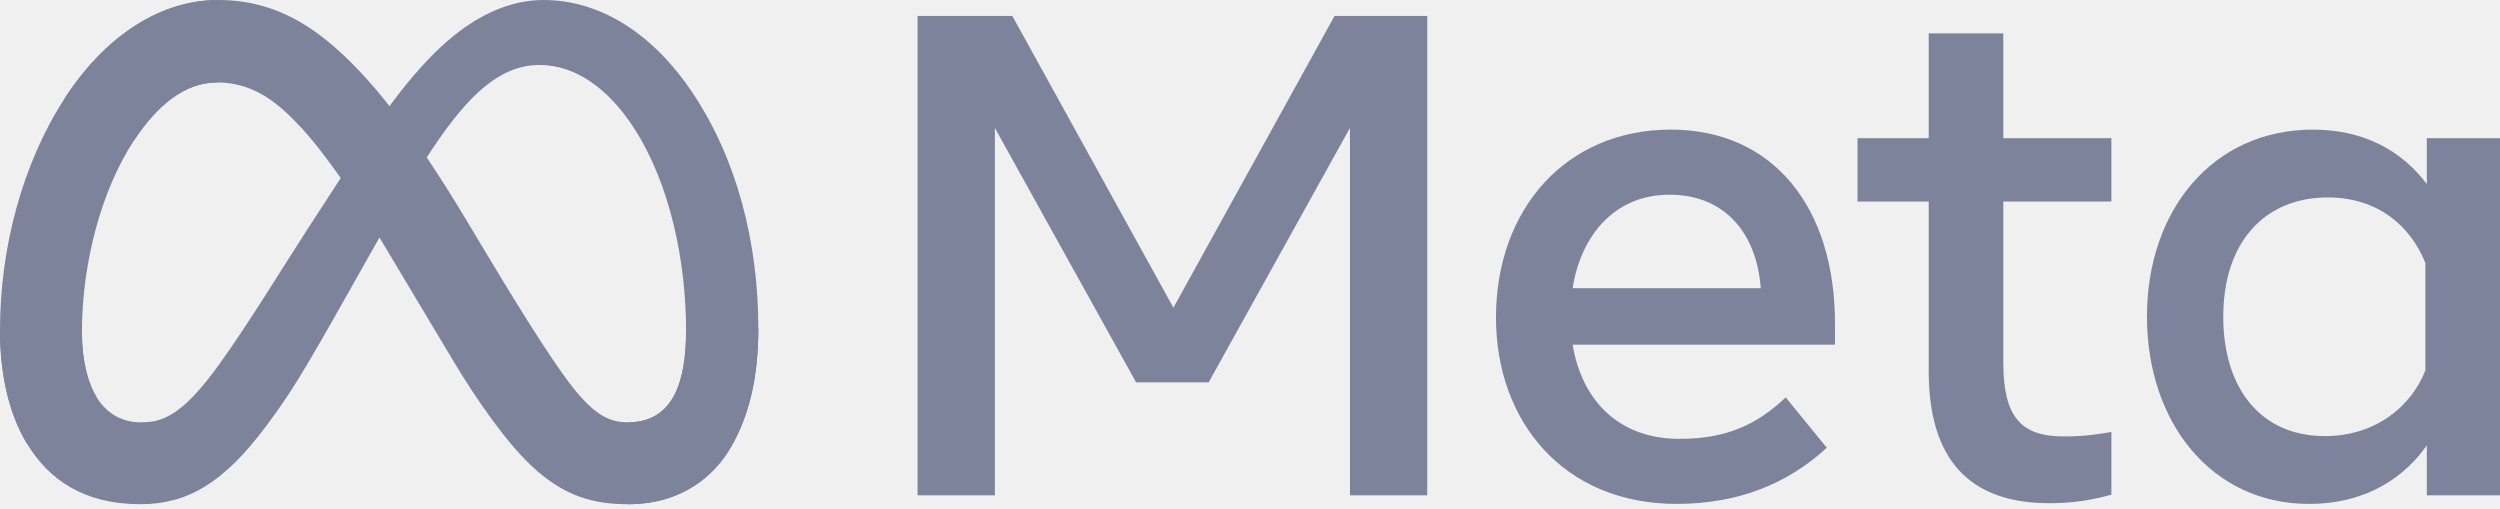
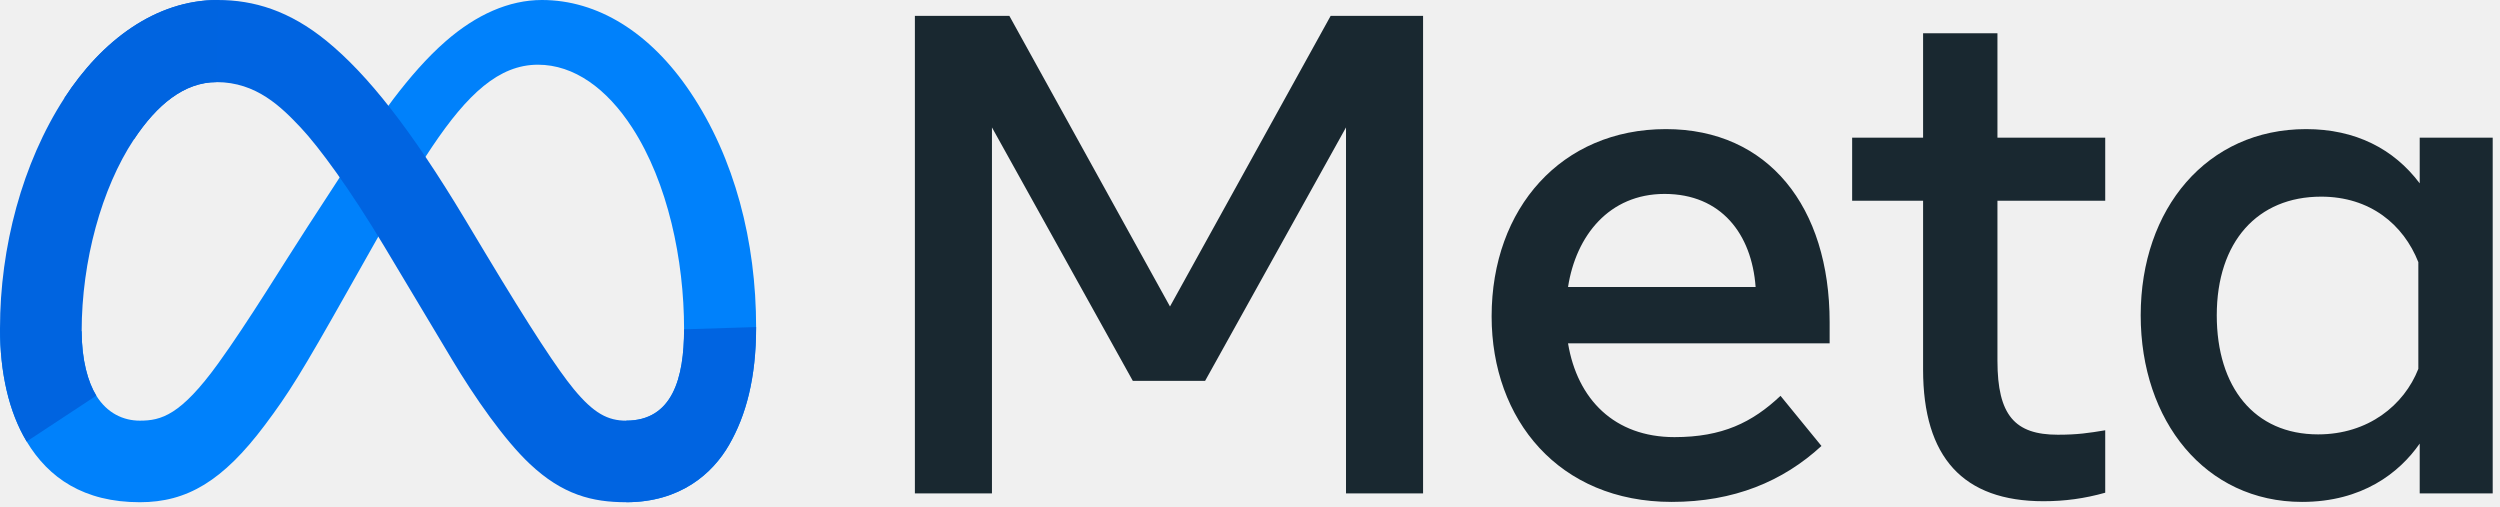
- <svg xmlns="http://www.w3.org/2000/svg" width="300" height="61" viewBox="0 0 300 61" fill="none">
-   <g clip-path="url(#clip0_4_16)">
-     <path d="M9.829 39.902C9.829 43.38 10.592 46.05 11.589 47.666C12.896 49.782 14.845 50.678 16.832 50.678C19.396 50.678 21.741 50.042 26.259 43.785C29.88 38.771 34.146 31.732 37.016 27.319L41.877 19.843C45.253 14.651 49.161 8.879 53.642 4.967C57.301 1.774 61.247 0 65.218 0C71.886 0 78.237 3.868 83.098 11.122C88.418 19.067 91 29.074 91 39.401C91 45.54 89.791 50.051 87.734 53.615C85.747 57.062 81.873 60.505 75.358 60.505V50.678C80.937 50.678 82.329 45.547 82.329 39.674C82.329 31.304 80.38 22.016 76.085 15.38C73.038 10.672 69.089 7.796 64.744 7.796C60.044 7.796 56.263 11.344 52.013 17.67C49.753 21.031 47.434 25.127 44.829 29.749L41.962 34.833C36.203 45.056 34.744 47.384 31.864 51.227C26.817 57.955 22.506 60.505 16.832 60.505C10.101 60.505 5.845 57.587 3.209 53.191C1.057 49.608 0 44.907 0 39.55L9.829 39.902Z" fill="#7C839B" />
-     <path d="M7.75 11.816C12.256 4.863 18.759 0 26.218 0C30.538 0 34.832 1.28 39.316 4.945C44.221 8.952 49.449 15.551 55.971 26.426L58.31 30.328C63.956 39.743 67.168 44.587 69.047 46.871C71.465 49.804 73.158 50.678 75.358 50.678C80.937 50.678 82.329 45.547 82.329 39.674L91 39.401C91 45.54 89.791 50.051 87.734 53.615C85.747 57.062 81.873 60.505 75.358 60.505C71.307 60.505 67.718 59.624 63.75 55.877C60.699 53.001 57.133 47.891 54.389 43.297L46.228 29.651C42.133 22.802 38.377 17.695 36.203 15.383C33.864 12.896 30.858 9.893 26.06 9.893C22.177 9.893 18.88 12.62 16.12 16.793L7.75 11.816Z" fill="#7C839B" />
-     <path d="M26.06 9.893C22.177 9.893 18.88 12.62 16.12 16.793C12.218 22.688 9.829 31.469 9.829 39.902C9.829 43.38 10.592 46.05 11.589 47.666L3.209 53.191C1.057 49.608 0 44.907 0 39.55C0 29.809 2.671 19.656 7.75 11.816C12.256 4.863 18.759 0 26.218 0L26.06 9.893Z" fill="#7C839B" />
-     <path d="M110.108 1.913H121.478L140.81 36.924L160.146 1.913H171.269V59.441H161.994V15.351L145.038 45.883H136.335L119.383 15.351V59.441H110.108V1.913ZM200.332 23.363C193.68 23.363 189.674 28.374 188.715 34.58H211.291C210.826 28.187 207.142 23.363 200.332 23.363ZM179.519 38.115C179.519 25.057 187.949 15.554 200.494 15.554C212.832 15.554 220.199 24.937 220.199 38.812V41.362H188.715C189.832 48.113 194.307 52.662 201.522 52.662C207.278 52.662 210.877 50.903 214.288 47.688L219.215 53.729C214.573 58.002 208.668 60.467 201.193 60.467C187.614 60.467 179.519 50.555 179.519 38.115ZM231.446 24.186H222.908V16.583H231.446V4.01H240.396V16.583H253.367V24.186H240.396V43.456C240.396 50.035 242.497 52.373 247.661 52.373C250.019 52.373 251.37 52.17 253.367 51.838V59.358C250.88 60.062 248.506 60.385 245.937 60.385C236.275 60.385 231.446 55.101 231.446 44.523V24.186ZM291.051 31.58C289.253 27.037 285.244 23.692 279.351 23.692C271.693 23.692 266.791 29.131 266.791 37.992C266.791 46.63 271.304 52.332 278.984 52.332C285.022 52.332 289.332 48.816 291.051 44.441V31.58ZM300 59.441H291.215V53.441C288.76 56.973 284.291 60.467 277.054 60.467C265.415 60.467 257.636 50.713 257.636 37.992C257.636 25.149 265.601 15.554 277.547 15.554C283.453 15.554 288.085 17.917 291.215 22.089V16.583H300V59.441Z" fill="#7C839B" />
+ <svg xmlns="http://www.w3.org/2000/svg" width="316" height="64" viewBox="0 0 316 64" fill="none">
+   <g clip-path="url(#clip0_43_16)">
+     <path d="M10.323 41.864C10.323 45.513 11.124 48.315 12.171 50.01C13.544 52.23 15.591 53.171 17.678 53.171C20.37 53.171 22.833 52.503 27.579 45.939C31.381 40.678 35.862 33.292 38.876 28.663L43.981 20.819C47.527 15.372 51.632 9.316 56.338 5.211C60.18 1.861 64.325 0 68.496 0C75.499 0 82.169 4.058 87.274 11.669C92.861 20.005 95.573 30.504 95.573 41.339C95.573 47.78 94.304 52.513 92.143 56.252C90.056 59.868 85.988 63.481 79.145 63.481V53.171C85.004 53.171 86.467 47.787 86.467 41.625C86.467 32.844 84.419 23.099 79.909 16.136C76.709 11.197 72.561 8.179 67.998 8.179C63.062 8.179 59.09 11.902 54.627 18.539C52.254 22.065 49.817 26.363 47.082 31.212L44.071 36.546C38.022 47.272 36.49 49.714 33.465 53.746C28.164 60.805 23.637 63.481 17.678 63.481C10.609 63.481 6.139 60.42 3.37 55.806C1.11 52.047 0 47.115 0 41.495L10.323 41.864Z" fill="#0081FB" />
+     <path d="M8.139 12.397C12.872 5.102 19.702 0 27.536 0C32.073 0 36.583 1.343 41.292 5.188C46.444 9.392 51.934 16.316 58.784 27.725L61.241 31.82C67.17 41.698 70.543 46.78 72.517 49.176C75.057 52.254 76.835 53.171 79.145 53.171C85.004 53.171 86.467 47.787 86.467 41.625L95.573 41.339C95.573 47.78 94.304 52.513 92.143 56.252C90.056 59.868 85.988 63.481 79.145 63.481C74.891 63.481 71.122 62.557 66.954 58.625C63.75 55.607 60.004 50.246 57.123 45.427L48.551 31.109C44.25 23.923 40.305 18.566 38.022 16.139C35.566 13.53 32.408 10.38 27.37 10.38C23.292 10.38 19.829 13.241 16.93 17.618L8.139 12.397Z" fill="url(#paint0_linear_43_16)" />
+     <path d="M27.37 10.38C23.292 10.38 19.829 13.241 16.93 17.618C12.832 23.804 10.323 33.017 10.323 41.864C10.323 45.513 11.124 48.315 12.171 50.01L3.37 55.806C1.11 52.047 0 47.115 0 41.495C0 31.275 2.805 20.623 8.139 12.397C12.872 5.102 19.702 0 27.536 0L27.37 10.38Z" fill="url(#paint1_linear_43_16)" />
+     <path d="M115.641 2.007H127.583L147.887 38.74L168.194 2.007H179.876V62.364H170.135V16.106L152.327 48.139H143.187L125.383 16.106V62.364H115.641V2.007ZM210.4 24.512C203.414 24.512 199.206 29.77 198.199 36.28H221.91C221.421 29.573 217.553 24.512 210.4 24.512ZM188.541 39.989C188.541 26.29 197.395 16.319 210.57 16.319C223.529 16.319 231.266 26.163 231.266 40.721V43.396H198.199C199.373 50.479 204.072 55.252 211.65 55.252C217.696 55.252 221.475 53.407 225.057 50.033L230.232 56.371C225.356 60.855 219.155 63.441 211.304 63.441C197.043 63.441 188.541 53.041 188.541 39.989ZM243.078 25.376H234.111V17.399H243.078V4.208H252.477V17.399H266.1V25.376H252.477V45.593C252.477 52.496 254.684 54.949 260.108 54.949C262.584 54.949 264.003 54.736 266.1 54.387V62.278C263.488 63.015 260.995 63.354 258.297 63.354C248.15 63.354 243.078 57.811 243.078 46.713V25.376ZM305.678 33.133C303.79 28.367 299.579 24.857 293.39 24.857C285.347 24.857 280.199 30.564 280.199 39.86C280.199 48.923 284.939 54.906 293.005 54.906C299.346 54.906 303.873 51.217 305.678 46.627V33.133ZM315.077 62.364H305.851V56.069C303.272 59.775 298.579 63.441 290.978 63.441C278.753 63.441 270.584 53.208 270.584 39.86C270.584 26.386 278.949 16.319 291.496 16.319C297.698 16.319 302.564 18.798 305.851 23.175V17.399H315.077V62.364Z" fill="#192830" />
  </g>
  <defs>
-     <clipPath id="clip0_4_16">
-       <rect width="300" height="61" fill="white" />
+     <linearGradient id="paint0_linear_43_16" x1="1221.58" y1="3550.71" x2="7794.39" y2="3882.67" gradientUnits="userSpaceOnUse">
+       <stop stop-color="#0064E1" />
+       <stop offset="0.4" stop-color="#0064E1" />
+       <stop offset="0.83" stop-color="#0073EE" />
+       <stop offset="1" stop-color="#0082FB" />
+     </linearGradient>
+     <linearGradient id="paint1_linear_43_16" x1="1495.62" y1="4619.8" x2="1495.62" y2="2193.57" gradientUnits="userSpaceOnUse">
+       <stop stop-color="#0082FB" />
+       <stop offset="1" stop-color="#0064E0" />
+     </linearGradient>
+     <clipPath id="clip0_43_16">
+       <rect width="315.077" height="64" fill="white" />
    </clipPath>
  </defs>
</svg>
